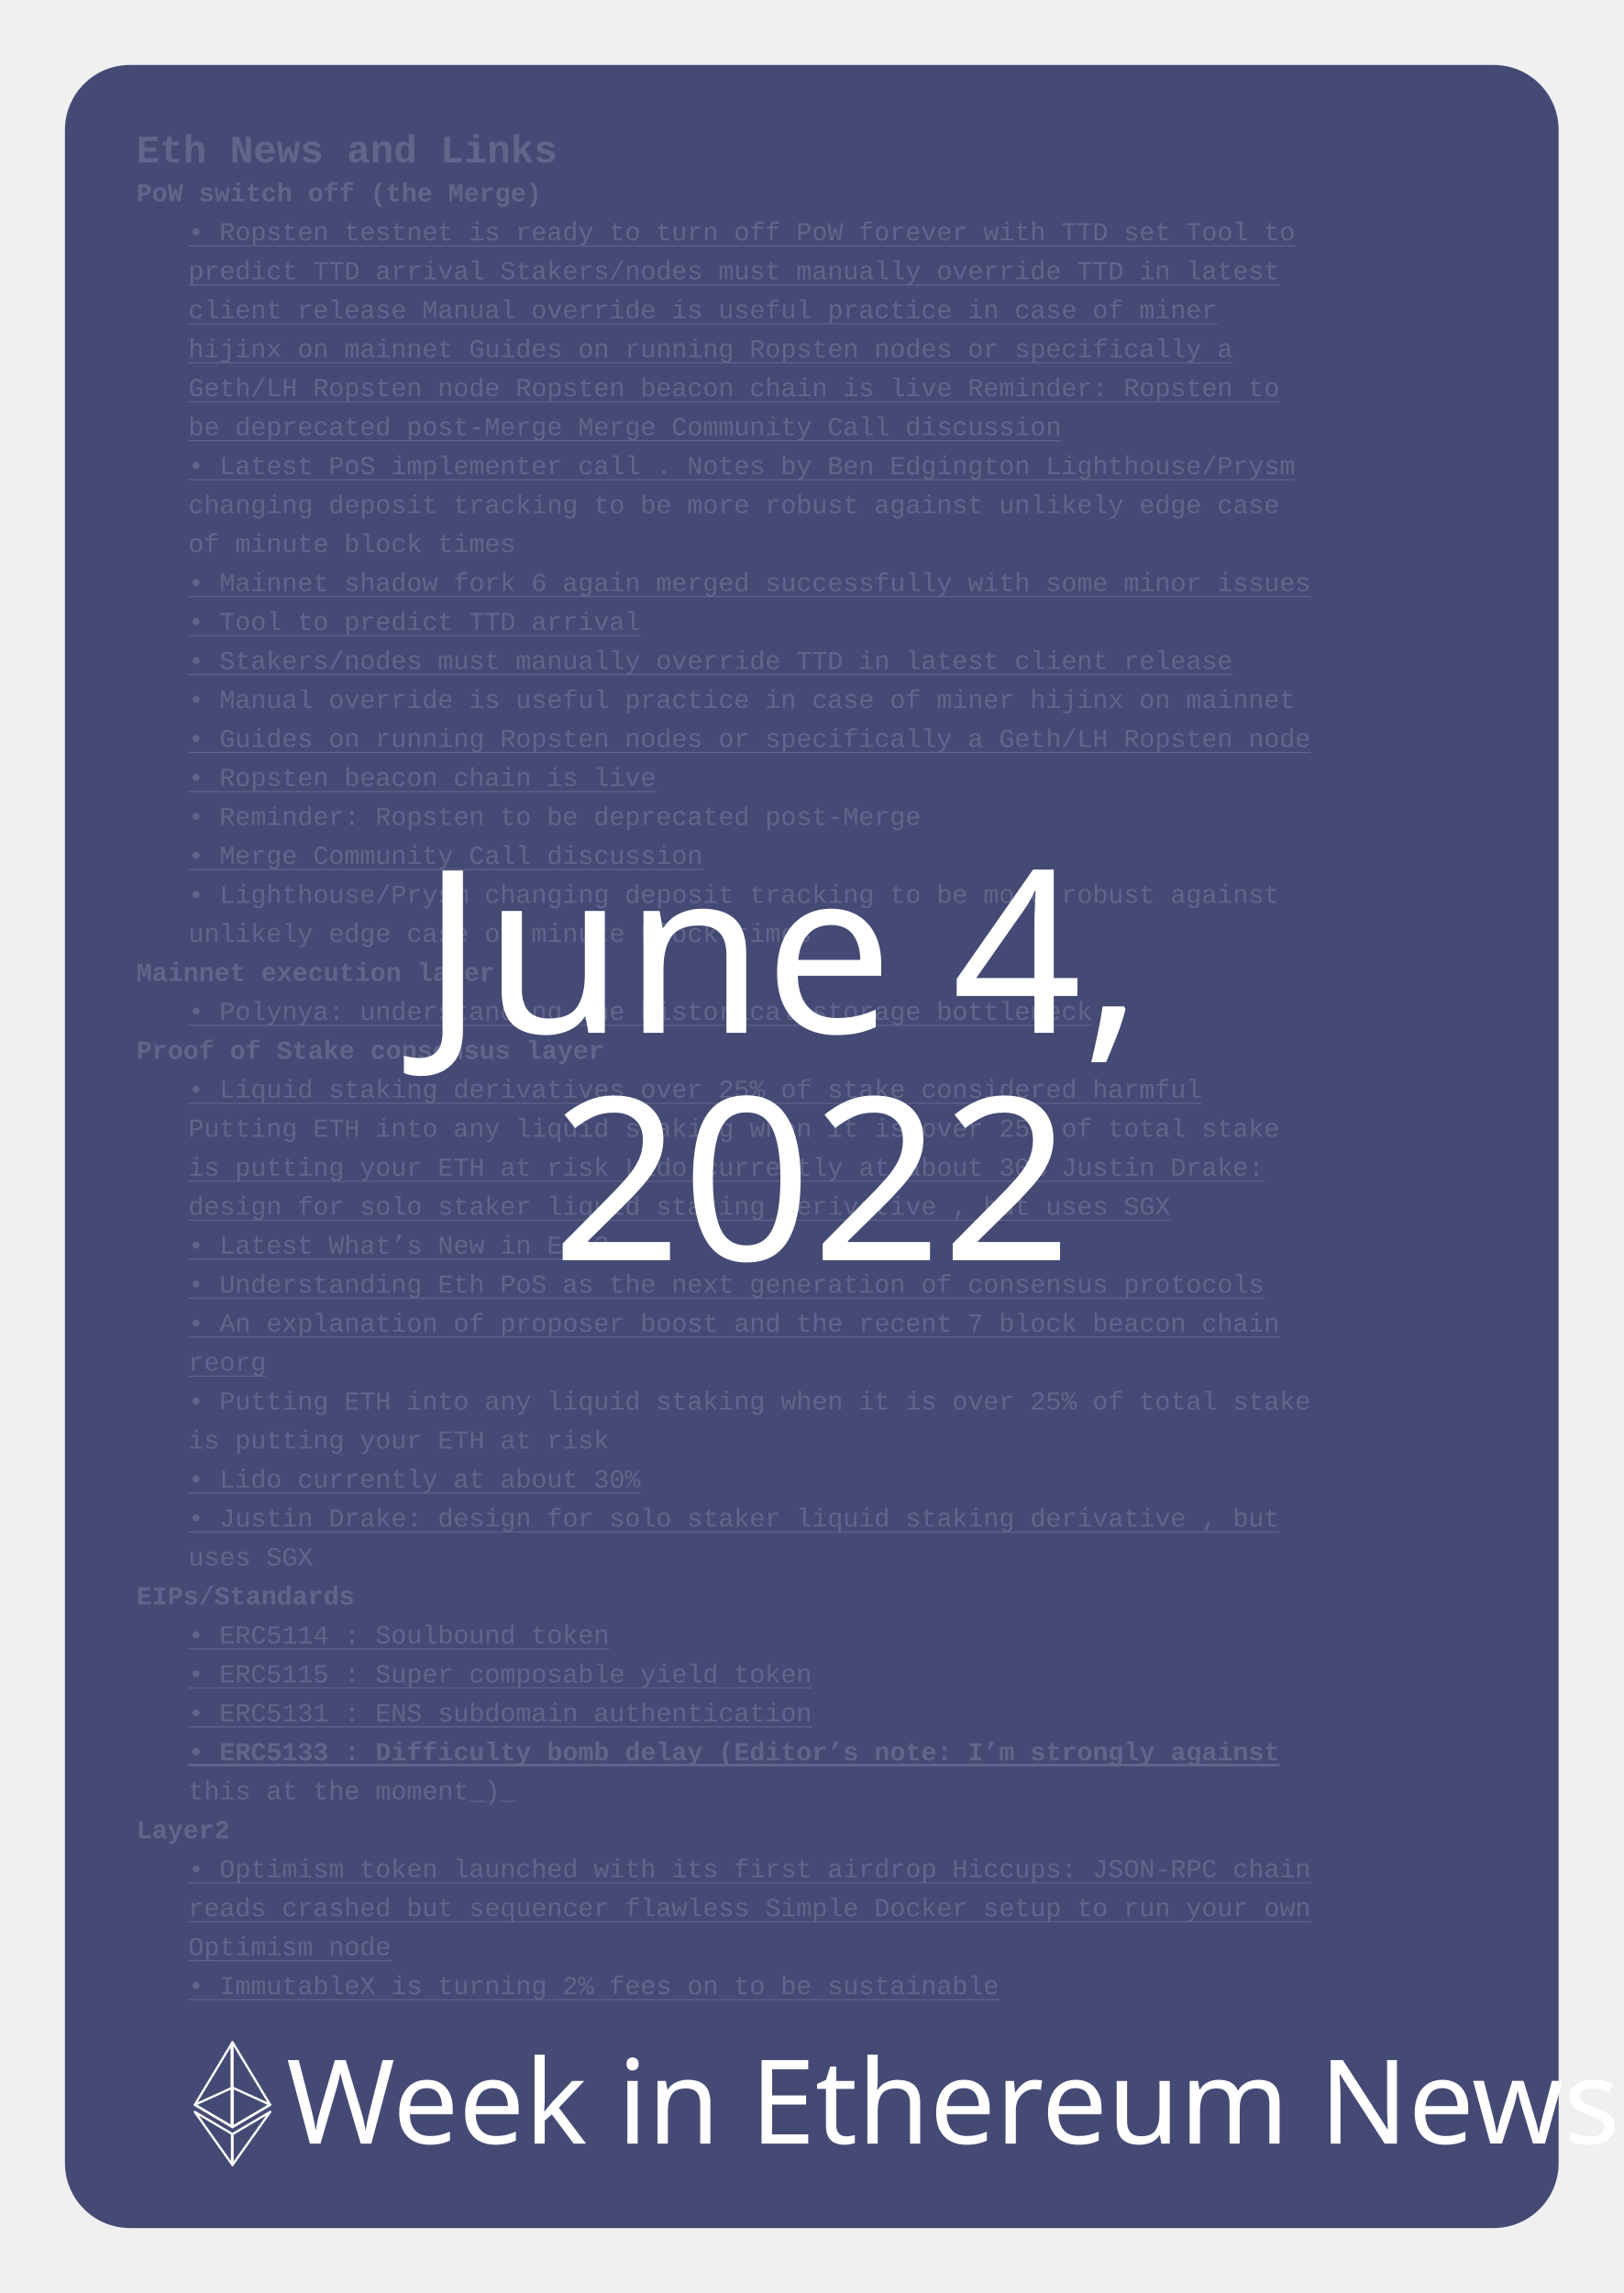
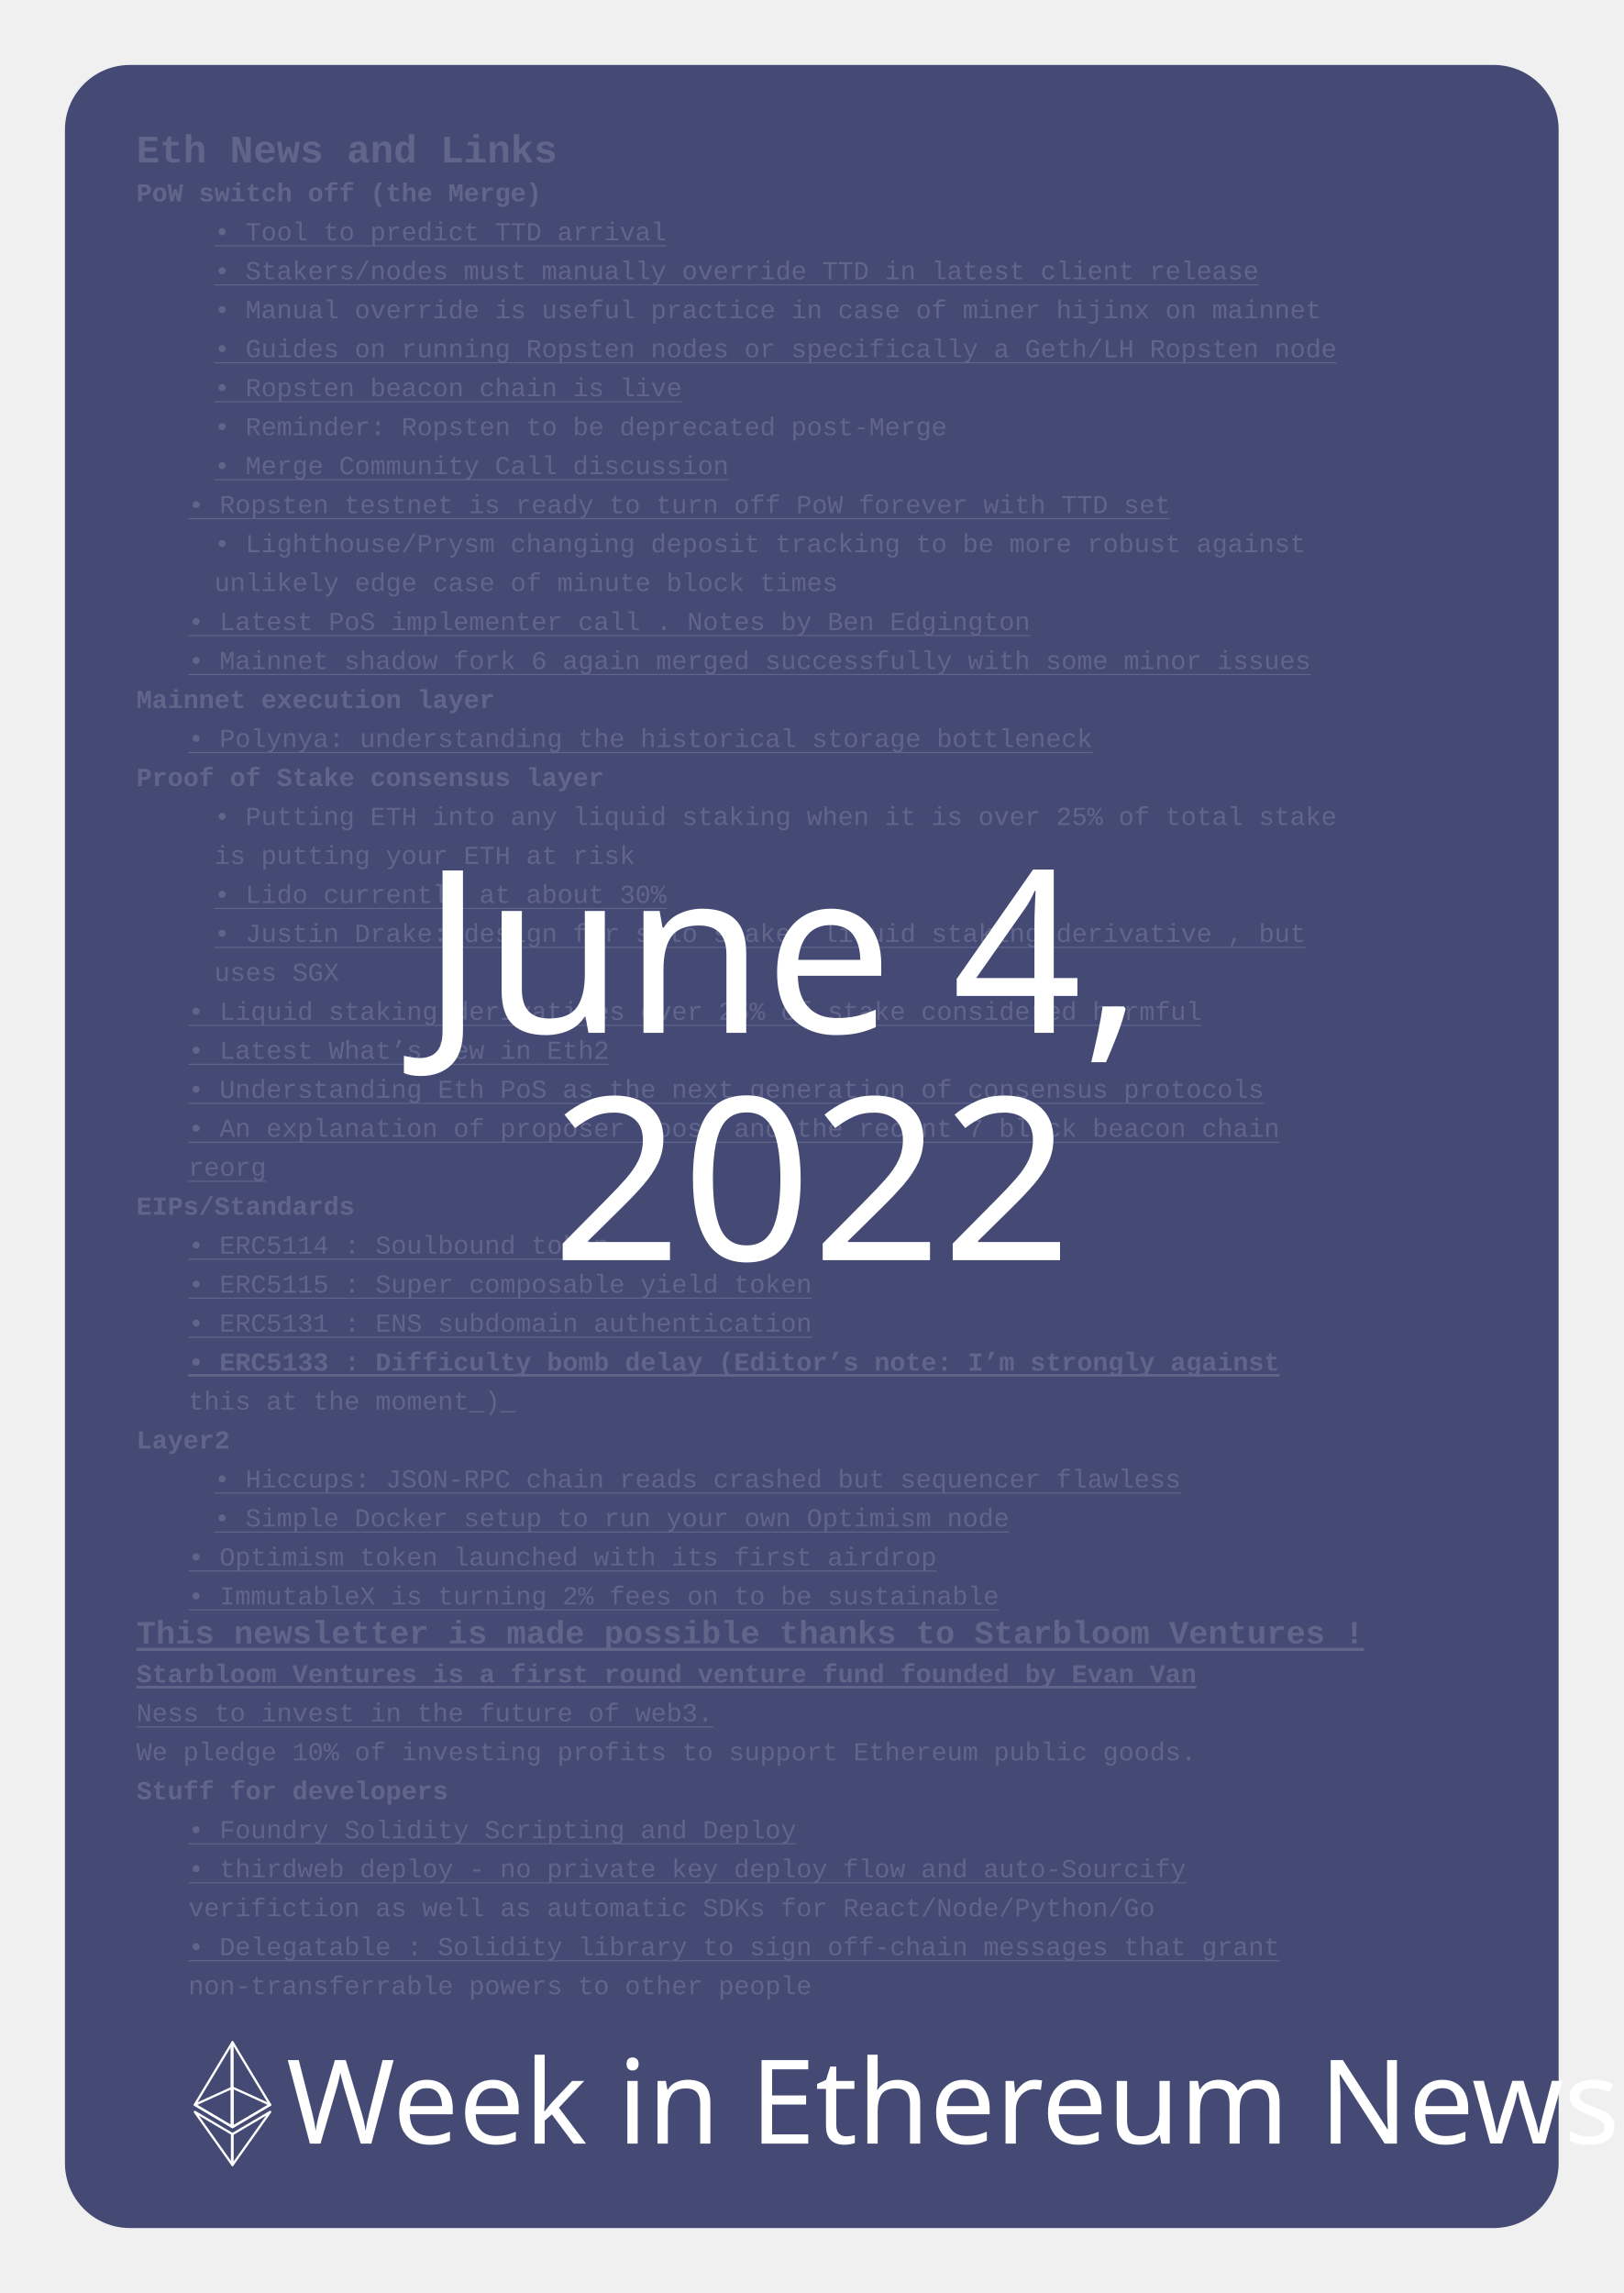
<svg xmlns="http://www.w3.org/2000/svg" width="500" height="706">
  <rect x="20" y="20" width="460" height="666" rx="20" fill="#454A75" />
  <text x="42" y="50" font-size="12" font-family="Courier New" fill="#ffffff" opacity="0.15" font-weight="bold">Eth News and Links</text>
  <text x="42" y="62" font-size="8" font-family="Courier New" fill="#ffffff" opacity="0.15" font-weight="bold">PoW switch off (the Merge)</text>
-   <text x="58" y="74" font-size="8" font-family="Courier New" fill="#ffffff" opacity="0.15" text-decoration="underline">• Ropsten testnet is ready to turn off PoW forever with TTD set Tool to</text>
-   <text x="58" y="86" font-size="8" font-family="Courier New" fill="#ffffff" opacity="0.15" text-decoration="underline">predict TTD arrival Stakers/nodes must manually override TTD in latest</text>
-   <text x="58" y="98" font-size="8" font-family="Courier New" fill="#ffffff" opacity="0.15" text-decoration="underline">client release Manual override is useful practice in case of miner</text>
-   <text x="58" y="110" font-size="8" font-family="Courier New" fill="#ffffff" opacity="0.15" text-decoration="underline">hijinx on mainnet Guides on running Ropsten nodes or specifically a</text>
-   <text x="58" y="122" font-size="8" font-family="Courier New" fill="#ffffff" opacity="0.15" text-decoration="underline">Geth/LH Ropsten node Ropsten beacon chain is live Reminder: Ropsten to</text>
-   <text x="58" y="134" font-size="8" font-family="Courier New" fill="#ffffff" opacity="0.15" text-decoration="underline">be deprecated post-Merge Merge Community Call discussion</text>
-   <text x="58" y="146" font-size="8" font-family="Courier New" fill="#ffffff" opacity="0.15" text-decoration="underline">• Latest PoS implementer call . Notes by Ben Edgington Lighthouse/Prysm</text>
-   <text x="58" y="158" font-size="8" font-family="Courier New" fill="#ffffff" opacity="0.15">changing deposit tracking to be more robust against unlikely edge case</text>
-   <text x="58" y="170" font-size="8" font-family="Courier New" fill="#ffffff" opacity="0.15">of minute block times</text>
-   <text x="58" y="182" font-size="8" font-family="Courier New" fill="#ffffff" opacity="0.15" text-decoration="underline">• Mainnet shadow fork 6 again merged successfully with some minor issues</text>
-   <text x="58" y="194" font-size="8" font-family="Courier New" fill="#ffffff" opacity="0.15" text-decoration="underline">• Tool to predict TTD arrival</text>
-   <text x="58" y="206" font-size="8" font-family="Courier New" fill="#ffffff" opacity="0.15" text-decoration="underline">• Stakers/nodes must manually override TTD in latest client release</text>
-   <text x="58" y="218" font-size="8" font-family="Courier New" fill="#ffffff" opacity="0.15">• Manual override is useful practice in case of miner hijinx on mainnet</text>
-   <text x="58" y="230" font-size="8" font-family="Courier New" fill="#ffffff" opacity="0.15" text-decoration="underline">• Guides on running Ropsten nodes or specifically a Geth/LH Ropsten node</text>
-   <text x="58" y="242" font-size="8" font-family="Courier New" fill="#ffffff" opacity="0.15" text-decoration="underline">• Ropsten beacon chain is live</text>
-   <text x="58" y="254" font-size="8" font-family="Courier New" fill="#ffffff" opacity="0.15">• Reminder: Ropsten to be deprecated post-Merge</text>
-   <text x="58" y="266" font-size="8" font-family="Courier New" fill="#ffffff" opacity="0.15" text-decoration="underline">• Merge Community Call discussion</text>
-   <text x="58" y="278" font-size="8" font-family="Courier New" fill="#ffffff" opacity="0.15">• Lighthouse/Prysm changing deposit tracking to be more robust against</text>
-   <text x="58" y="290" font-size="8" font-family="Courier New" fill="#ffffff" opacity="0.15">unlikely edge case of minute block times</text>
-   <text x="42" y="302" font-size="8" font-family="Courier New" fill="#ffffff" opacity="0.15" font-weight="bold">Mainnet execution layer</text>
-   <text x="58" y="314" font-size="8" font-family="Courier New" fill="#ffffff" opacity="0.15" text-decoration="underline">• Polynya: understanding the historical storage bottleneck</text>
-   <text x="42" y="326" font-size="8" font-family="Courier New" fill="#ffffff" opacity="0.15" font-weight="bold">Proof of Stake consensus layer</text>
-   <text x="58" y="338" font-size="8" font-family="Courier New" fill="#ffffff" opacity="0.15" text-decoration="underline">• Liquid staking derivatives over 25% of stake considered harmful</text>
-   <text x="58" y="350" font-size="8" font-family="Courier New" fill="#ffffff" opacity="0.15">Putting ETH into any liquid staking when it is over 25% of total stake</text>
-   <text x="58" y="362" font-size="8" font-family="Courier New" fill="#ffffff" opacity="0.15" text-decoration="underline">is putting your ETH at risk Lido currently at about 30% Justin Drake:</text>
-   <text x="58" y="374" font-size="8" font-family="Courier New" fill="#ffffff" opacity="0.15" text-decoration="underline">design for solo staker liquid staking derivative , but uses SGX</text>
-   <text x="58" y="386" font-size="8" font-family="Courier New" fill="#ffffff" opacity="0.15" text-decoration="underline">• Latest What’s New in Eth2</text>
-   <text x="58" y="398" font-size="8" font-family="Courier New" fill="#ffffff" opacity="0.15" text-decoration="underline">• Understanding Eth PoS as the next generation of consensus protocols</text>
-   <text x="58" y="410" font-size="8" font-family="Courier New" fill="#ffffff" opacity="0.15" text-decoration="underline">• An explanation of proposer boost and the recent 7 block beacon chain</text>
-   <text x="58" y="422" font-size="8" font-family="Courier New" fill="#ffffff" opacity="0.15" text-decoration="underline">reorg</text>
-   <text x="58" y="434" font-size="8" font-family="Courier New" fill="#ffffff" opacity="0.15">• Putting ETH into any liquid staking when it is over 25% of total stake</text>
-   <text x="58" y="446" font-size="8" font-family="Courier New" fill="#ffffff" opacity="0.15">is putting your ETH at risk</text>
-   <text x="58" y="458" font-size="8" font-family="Courier New" fill="#ffffff" opacity="0.15" text-decoration="underline">• Lido currently at about 30%</text>
-   <text x="58" y="470" font-size="8" font-family="Courier New" fill="#ffffff" opacity="0.15" text-decoration="underline">• Justin Drake: design for solo staker liquid staking derivative , but</text>
-   <text x="58" y="482" font-size="8" font-family="Courier New" fill="#ffffff" opacity="0.15">uses SGX</text>
-   <text x="42" y="494" font-size="8" font-family="Courier New" fill="#ffffff" opacity="0.15" font-weight="bold">EIPs/Standards</text>
-   <text x="58" y="506" font-size="8" font-family="Courier New" fill="#ffffff" opacity="0.15" text-decoration="underline">• ERC5114 : Soulbound token</text>
-   <text x="58" y="518" font-size="8" font-family="Courier New" fill="#ffffff" opacity="0.15" text-decoration="underline">• ERC5115 : Super composable yield token</text>
-   <text x="58" y="530" font-size="8" font-family="Courier New" fill="#ffffff" opacity="0.15" text-decoration="underline">• ERC5131 : ENS subdomain authentication</text>
-   <text x="58" y="542" font-size="8" font-family="Courier New" fill="#ffffff" opacity="0.15" font-weight="bold" text-decoration="underline">• ERC5133 : Difficulty bomb delay (Editor’s note: I’m strongly against</text>
-   <text x="58" y="554" font-size="8" font-family="Courier New" fill="#ffffff" opacity="0.15">this at the moment_)_</text>
-   <text x="42" y="566" font-size="8" font-family="Courier New" fill="#ffffff" opacity="0.15" font-weight="bold">Layer2</text>
-   <text x="58" y="578" font-size="8" font-family="Courier New" fill="#ffffff" opacity="0.15" text-decoration="underline">• Optimism token launched with its first airdrop Hiccups: JSON-RPC chain</text>
-   <text x="58" y="590" font-size="8" font-family="Courier New" fill="#ffffff" opacity="0.15" text-decoration="underline">reads crashed but sequencer flawless Simple Docker setup to run your own</text>
-   <text x="58" y="602" font-size="8" font-family="Courier New" fill="#ffffff" opacity="0.15" text-decoration="underline">Optimism node</text>
-   <text x="58" y="614" font-size="8" font-family="Courier New" fill="#ffffff" opacity="0.15" text-decoration="underline">• ImmutableX is turning 2% fees on to be sustainable</text>
+   <text x="66" y="74" font-size="8" font-family="Courier New" fill="#ffffff" opacity="0.15" text-decoration="underline">• Tool to predict TTD arrival</text>
+   <text x="66" y="86" font-size="8" font-family="Courier New" fill="#ffffff" opacity="0.15" text-decoration="underline">• Stakers/nodes must manually override TTD in latest client release</text>
+   <text x="66" y="98" font-size="8" font-family="Courier New" fill="#ffffff" opacity="0.15">• Manual override is useful practice in case of miner hijinx on mainnet</text>
+   <text x="66" y="110" font-size="8" font-family="Courier New" fill="#ffffff" opacity="0.15" text-decoration="underline">• Guides on running Ropsten nodes or specifically a Geth/LH Ropsten node</text>
+   <text x="66" y="122" font-size="8" font-family="Courier New" fill="#ffffff" opacity="0.15" text-decoration="underline">• Ropsten beacon chain is live</text>
+   <text x="66" y="134" font-size="8" font-family="Courier New" fill="#ffffff" opacity="0.15">• Reminder: Ropsten to be deprecated post-Merge</text>
+   <text x="66" y="146" font-size="8" font-family="Courier New" fill="#ffffff" opacity="0.15" text-decoration="underline">• Merge Community Call discussion</text>
+   <text x="58" y="158" font-size="8" font-family="Courier New" fill="#ffffff" opacity="0.15" text-decoration="underline">• Ropsten testnet is ready to turn off PoW forever with TTD set</text>
+   <text x="66" y="170" font-size="8" font-family="Courier New" fill="#ffffff" opacity="0.15">• Lighthouse/Prysm changing deposit tracking to be more robust against</text>
+   <text x="66" y="182" font-size="8" font-family="Courier New" fill="#ffffff" opacity="0.15">unlikely edge case of minute block times</text>
+   <text x="58" y="194" font-size="8" font-family="Courier New" fill="#ffffff" opacity="0.15" text-decoration="underline">• Latest PoS implementer call . Notes by Ben Edgington</text>
+   <text x="58" y="206" font-size="8" font-family="Courier New" fill="#ffffff" opacity="0.15" text-decoration="underline">• Mainnet shadow fork 6 again merged successfully with some minor issues</text>
+   <text x="42" y="218" font-size="8" font-family="Courier New" fill="#ffffff" opacity="0.15" font-weight="bold">Mainnet execution layer</text>
+   <text x="58" y="230" font-size="8" font-family="Courier New" fill="#ffffff" opacity="0.15" text-decoration="underline">• Polynya: understanding the historical storage bottleneck</text>
+   <text x="42" y="242" font-size="8" font-family="Courier New" fill="#ffffff" opacity="0.15" font-weight="bold">Proof of Stake consensus layer</text>
+   <text x="66" y="254" font-size="8" font-family="Courier New" fill="#ffffff" opacity="0.15">• Putting ETH into any liquid staking when it is over 25% of total stake</text>
+   <text x="66" y="266" font-size="8" font-family="Courier New" fill="#ffffff" opacity="0.15">is putting your ETH at risk</text>
+   <text x="66" y="278" font-size="8" font-family="Courier New" fill="#ffffff" opacity="0.15" text-decoration="underline">• Lido currently at about 30%</text>
+   <text x="66" y="290" font-size="8" font-family="Courier New" fill="#ffffff" opacity="0.15" text-decoration="underline">• Justin Drake: design for solo staker liquid staking derivative , but</text>
+   <text x="66" y="302" font-size="8" font-family="Courier New" fill="#ffffff" opacity="0.15">uses SGX</text>
+   <text x="58" y="314" font-size="8" font-family="Courier New" fill="#ffffff" opacity="0.15" text-decoration="underline">• Liquid staking derivatives over 25% of stake considered harmful</text>
+   <text x="58" y="326" font-size="8" font-family="Courier New" fill="#ffffff" opacity="0.15" text-decoration="underline">• Latest What’s New in Eth2</text>
+   <text x="58" y="338" font-size="8" font-family="Courier New" fill="#ffffff" opacity="0.15" text-decoration="underline">• Understanding Eth PoS as the next generation of consensus protocols</text>
+   <text x="58" y="350" font-size="8" font-family="Courier New" fill="#ffffff" opacity="0.15" text-decoration="underline">• An explanation of proposer boost and the recent 7 block beacon chain</text>
+   <text x="58" y="362" font-size="8" font-family="Courier New" fill="#ffffff" opacity="0.15" text-decoration="underline">reorg</text>
+   <text x="42" y="374" font-size="8" font-family="Courier New" fill="#ffffff" opacity="0.15" font-weight="bold">EIPs/Standards</text>
+   <text x="58" y="386" font-size="8" font-family="Courier New" fill="#ffffff" opacity="0.15" text-decoration="underline">• ERC5114 : Soulbound token</text>
+   <text x="58" y="398" font-size="8" font-family="Courier New" fill="#ffffff" opacity="0.15" text-decoration="underline">• ERC5115 : Super composable yield token</text>
+   <text x="58" y="410" font-size="8" font-family="Courier New" fill="#ffffff" opacity="0.15" text-decoration="underline">• ERC5131 : ENS subdomain authentication</text>
+   <text x="58" y="422" font-size="8" font-family="Courier New" fill="#ffffff" opacity="0.15" font-weight="bold" text-decoration="underline">• ERC5133 : Difficulty bomb delay (Editor’s note: I’m strongly against</text>
+   <text x="58" y="434" font-size="8" font-family="Courier New" fill="#ffffff" opacity="0.15">this at the moment_)_</text>
+   <text x="42" y="446" font-size="8" font-family="Courier New" fill="#ffffff" opacity="0.15" font-weight="bold">Layer2</text>
+   <text x="66" y="458" font-size="8" font-family="Courier New" fill="#ffffff" opacity="0.15" text-decoration="underline">• Hiccups: JSON-RPC chain reads crashed but sequencer flawless</text>
+   <text x="66" y="470" font-size="8" font-family="Courier New" fill="#ffffff" opacity="0.15" text-decoration="underline">• Simple Docker setup to run your own Optimism node</text>
+   <text x="58" y="482" font-size="8" font-family="Courier New" fill="#ffffff" opacity="0.15" text-decoration="underline">• Optimism token launched with its first airdrop</text>
+   <text x="58" y="494" font-size="8" font-family="Courier New" fill="#ffffff" opacity="0.15" text-decoration="underline">• ImmutableX is turning 2% fees on to be sustainable</text>
+   <text x="42" y="506" font-size="10" font-family="Courier New" fill="#ffffff" opacity="0.15" font-weight="bold" text-decoration="underline">This newsletter is made possible thanks to Starbloom Ventures !</text>
+   <text x="42" y="518" font-size="8" font-family="Courier New" fill="#ffffff" opacity="0.15" font-weight="bold" text-decoration="underline">Starbloom Ventures is a first round venture fund founded by Evan Van</text>
+   <text x="42" y="530" font-size="8" font-family="Courier New" fill="#ffffff" opacity="0.15" text-decoration="underline">Ness to invest in the future of web3.</text>
+   <text x="42" y="542" font-size="8" font-family="Courier New" fill="#ffffff" opacity="0.15">We pledge 10% of investing profits to support Ethereum public goods.</text>
+   <text x="42" y="554" font-size="8" font-family="Courier New" fill="#ffffff" opacity="0.15" font-weight="bold">Stuff for developers</text>
+   <text x="58" y="566" font-size="8" font-family="Courier New" fill="#ffffff" opacity="0.15" text-decoration="underline">• Foundry Solidity Scripting and Deploy</text>
+   <text x="58" y="578" font-size="8" font-family="Courier New" fill="#ffffff" opacity="0.15" text-decoration="underline">• thirdweb deploy - no private key deploy flow and auto-Sourcify</text>
+   <text x="58" y="590" font-size="8" font-family="Courier New" fill="#ffffff" opacity="0.15">verifiction as well as automatic SDKs for React/Node/Python/Go</text>
+   <text x="58" y="602" font-size="8" font-family="Courier New" fill="#ffffff" opacity="0.15" text-decoration="underline">• Delegatable : Solidity library to sign off-chain messages that grant</text>
+   <text x="58" y="614" font-size="8" font-family="Courier New" fill="#ffffff" opacity="0.15">non-transferrable powers to other people</text>
  <text fill="#ffffff" font-family="Calibri" font-size="70" font-weight="300" text-anchor="middle">
    <tspan x="250" y="318">June 4,</tspan>
    <tspan x="250" y="388">2022</tspan>
  </text>
  <g transform="translate(20, 300) scale(0.8)">
    <path d="m64.496 411-.317 1.076v31.228l.317.316 14.495-8.568L64.496 411Z" stroke="#fff" stroke-width=".866" stroke-linecap="round" stroke-linejoin="round" fill="none" />
    <path d="M64.496 411 50 435.052l14.496 8.568V411Zm0 35.365-.179.218v11.124l.179.521L79 437.801l-14.504 8.564Z" stroke="#fff" stroke-width=".866" stroke-linecap="round" stroke-linejoin="round" fill="none" />
    <path d="M64.496 458.228v-11.863L50 437.801l14.496 20.427Zm0-14.608 14.495-8.568-14.495-6.589v15.157ZM50 435.052l14.496 8.568v-15.157L50 435.052Z" stroke="#fff" stroke-width=".866" stroke-linecap="round" stroke-linejoin="round" fill="none" />
  </g>
  <text fill="#ffffff" font-family="Calibri" font-size="36" x="88.195" y="660">Week in Ethereum News</text>
</svg>
